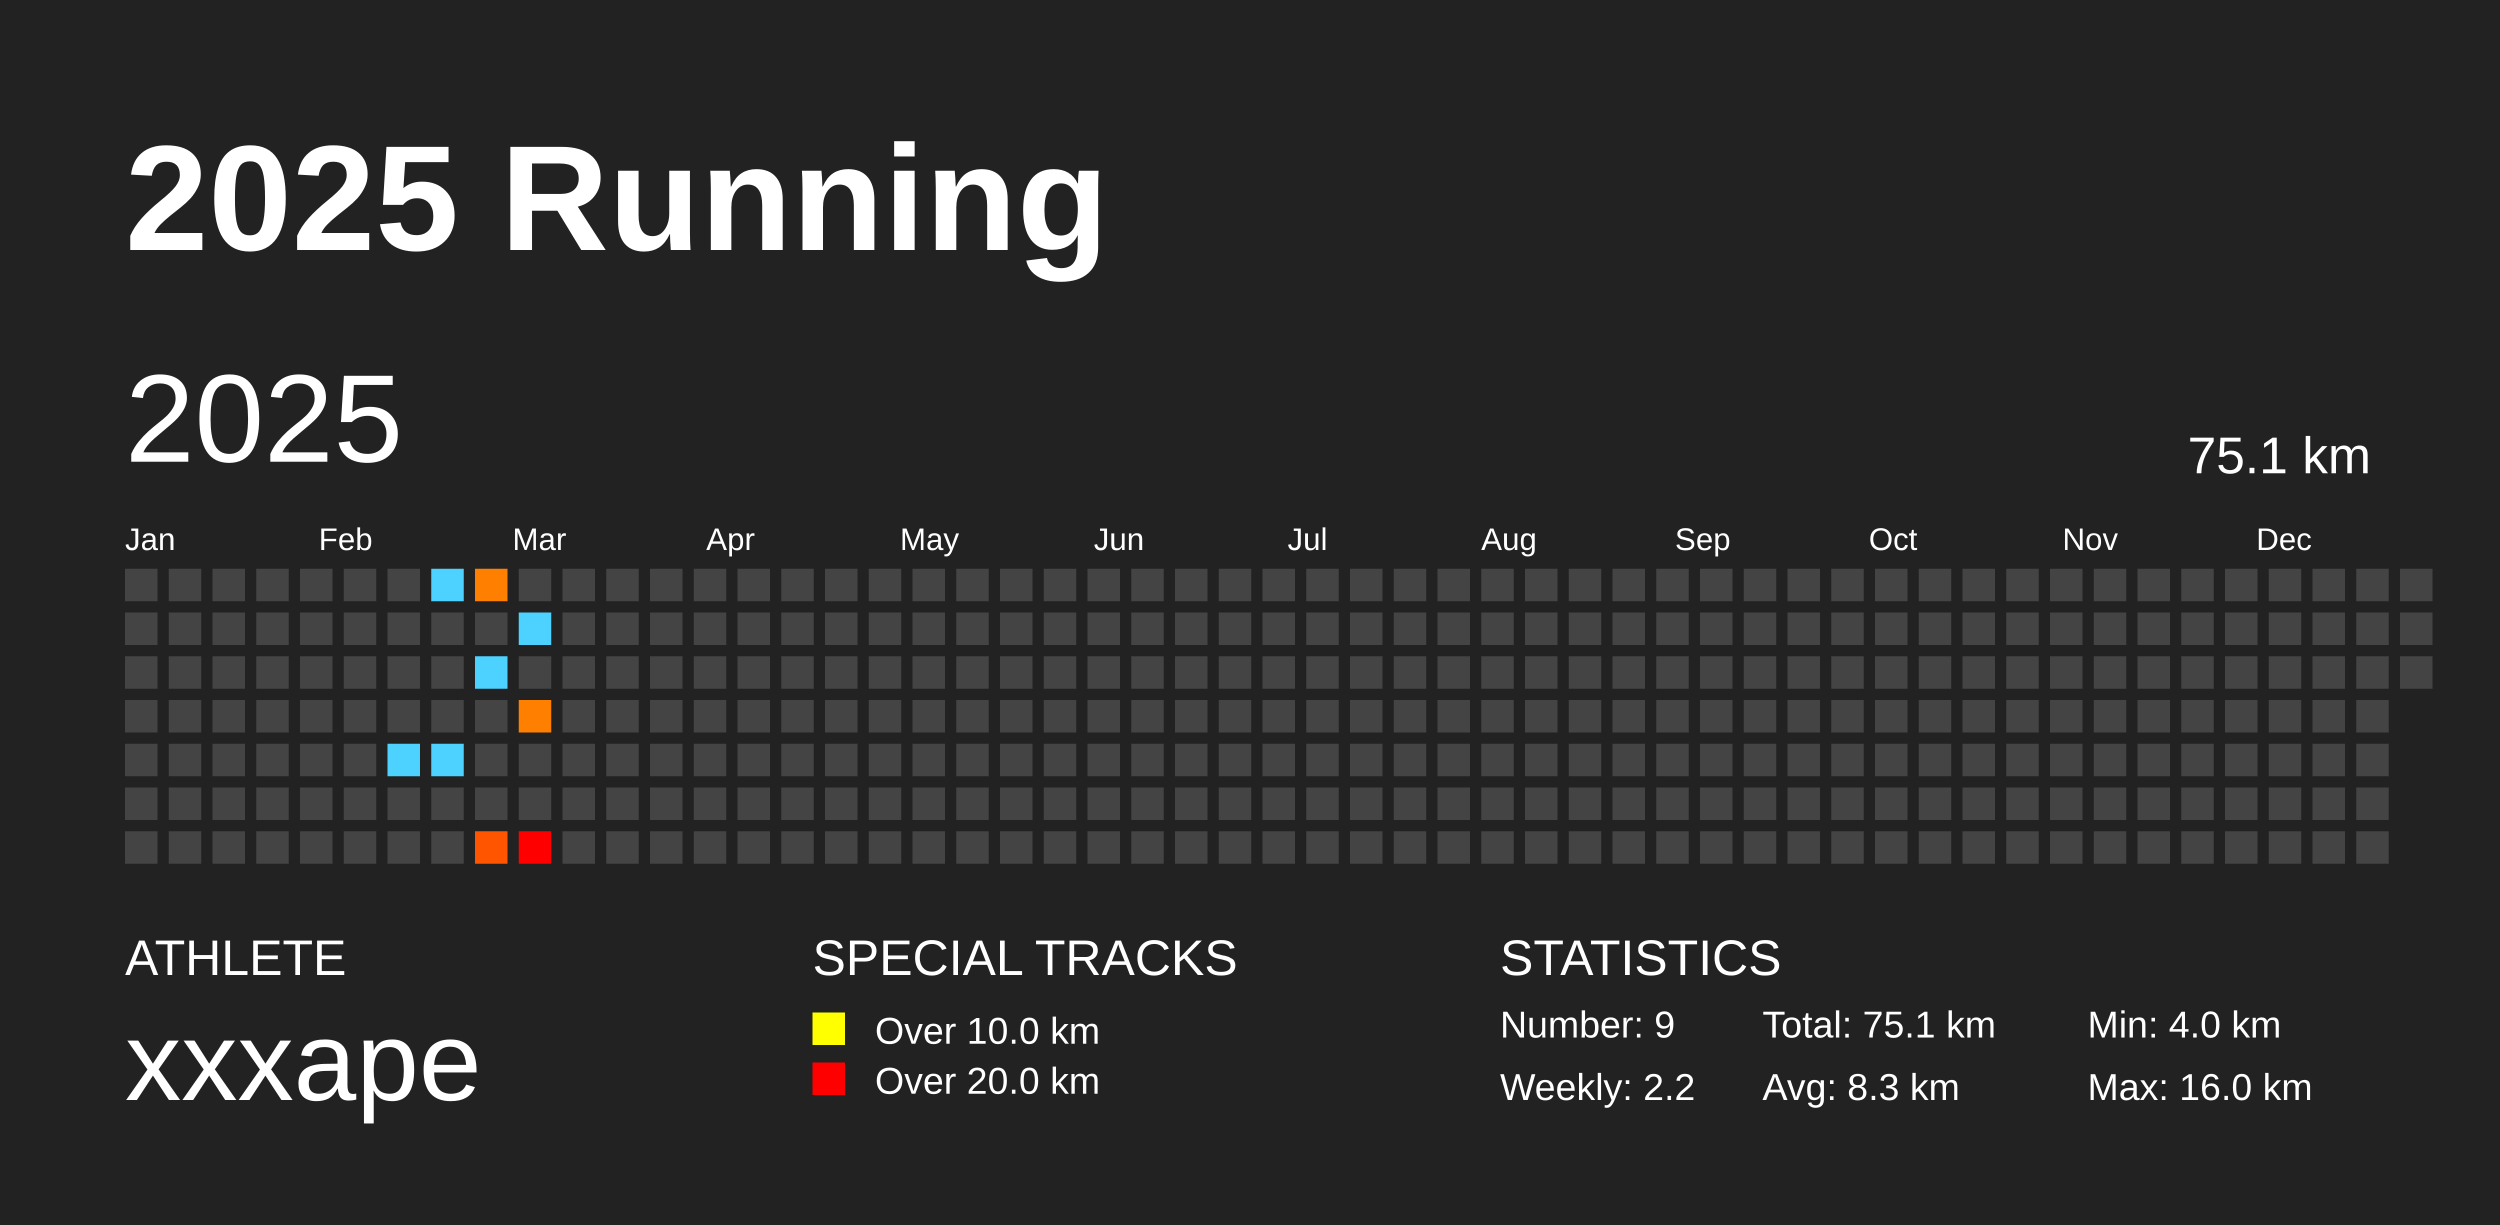
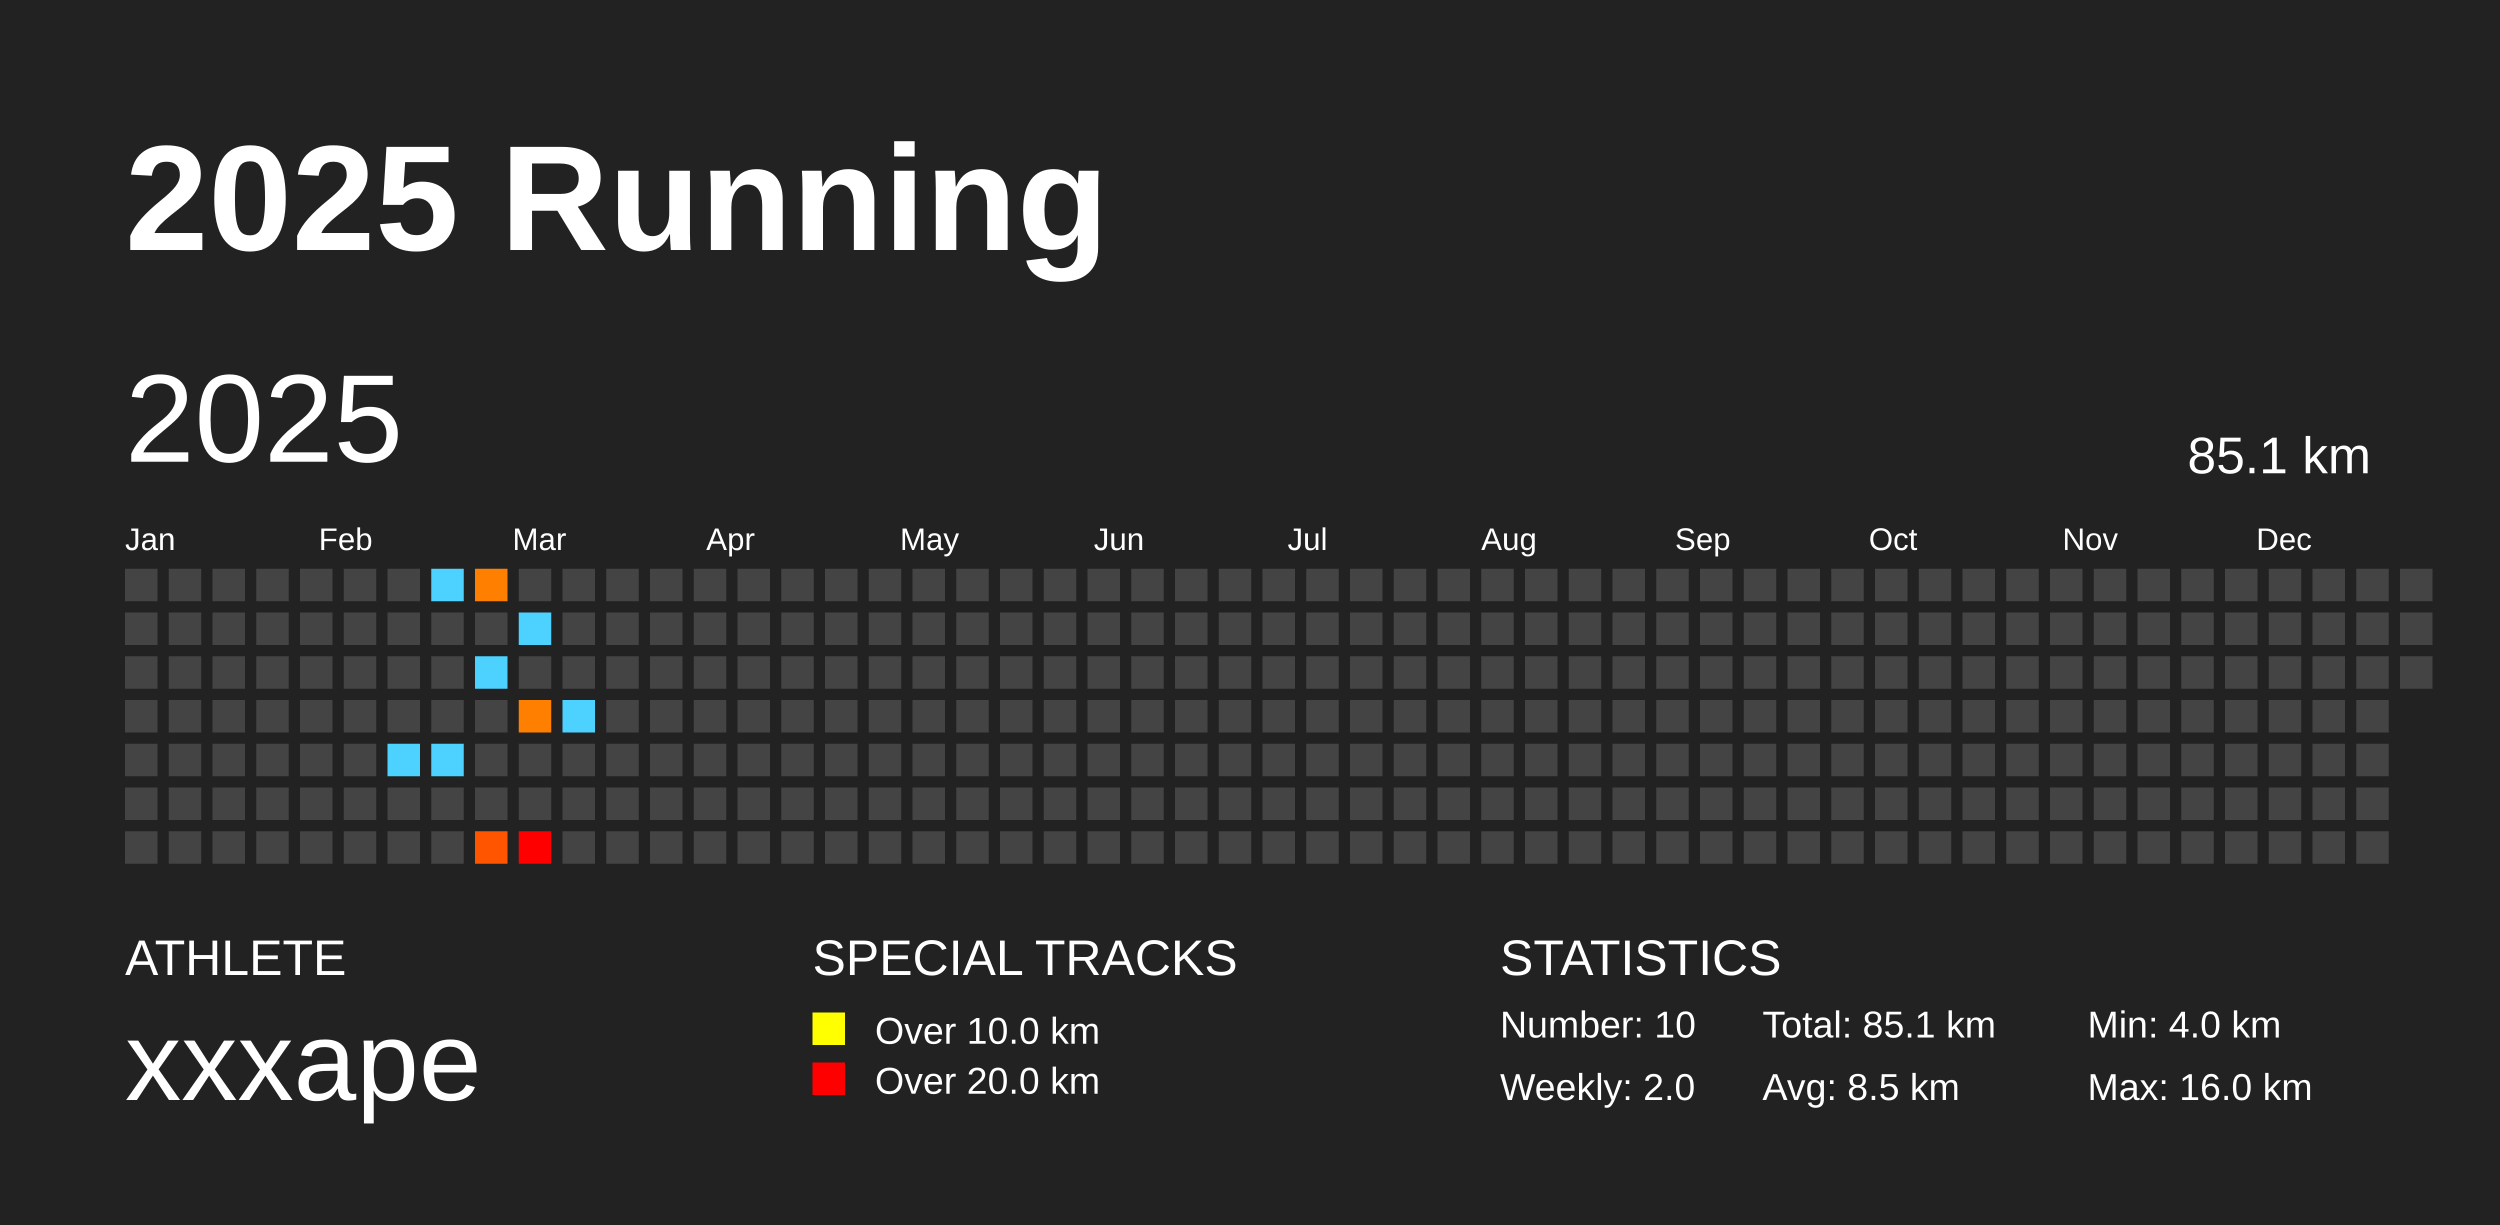
<svg xmlns="http://www.w3.org/2000/svg" baseProfile="full" height="98mm" version="1.1" viewBox="0,0,200,98" width="200mm">
  <defs />
  <rect fill="#222222" height="98" width="200" x="0" y="0" />
  <text fill="#FFFFFF" style="font-size:12px; font-family:Arial; font-weight:bold;" x="10" y="20">2025 Running</text>
  <text fill="#FFFFFF" style="font-size:4px; font-family:Arial" x="10" y="78">ATHLETE</text>
  <text fill="#FFFFFF" style="font-size:9px; font-family:Arial" x="10" y="88">xxxape</text>
  <text fill="#FFFFFF" style="font-size:4px; font-family:Arial" x="65" y="78">SPECIAL TRACKS</text>
  <rect fill="yellow" height="2.6" width="2.6" x="65" y="81" />
  <text fill="#FFFFFF" style="font-size:3px; font-family:Arial" x="70" y="83.5">Over 10.0 km</text>
  <rect fill="red" height="2.6" width="2.6" x="65" y="85" />
  <text fill="#FFFFFF" style="font-size:3px; font-family:Arial" x="70" y="87.5">Over 20.0 km</text>
  <text fill="#FFFFFF" style="font-size:4px; font-family:Arial" x="120" y="78">STATISTICS</text>
-   <text fill="#FFFFFF" style="font-size:3px; font-family:Arial" x="120" y="83">Number: 9</text>
-   <text fill="#FFFFFF" style="font-size:3px; font-family:Arial" x="120" y="88">Weekly: 2.2</text>
-   <text fill="#FFFFFF" style="font-size:3px; font-family:Arial" x="141" y="83">Total: 75.1 km</text>
-   <text fill="#FFFFFF" style="font-size:3px; font-family:Arial" x="141" y="88">Avg: 8.3 km</text>
+   <text fill="#FFFFFF" style="font-size:3px; font-family:Arial" x="120" y="83">Number: 10</text>
+   <text fill="#FFFFFF" style="font-size:3px; font-family:Arial" x="120" y="88">Weekly: 2.0</text>
+   <text fill="#FFFFFF" style="font-size:3px; font-family:Arial" x="141" y="83">Total: 85.1 km</text>
+   <text fill="#FFFFFF" style="font-size:3px; font-family:Arial" x="141" y="88">Avg: 8.5 km</text>
  <text fill="#FFFFFF" style="font-size:3px; font-family:Arial" x="167" y="83">Min: 4.0 km</text>
  <text fill="#FFFFFF" style="font-size:3px; font-family:Arial" x="167" y="88">Max: 16.0 km</text>
  <text dominant-baseline="hanging" fill="#FFFFFF" style="font-size:10.0px; font-family:Arial;" x="10" y="30">2025</text>
-   <text dominant-baseline="hanging" fill="#FFFFFF" style="font-size:4.125px; font-family:Arial;" x="175" y="35">75.1 km</text>
+   <text dominant-baseline="hanging" fill="#FFFFFF" style="font-size:4.125px; font-family:Arial;" x="175" y="35">85.1 km</text>
  <text fill="#FFFFFF" style="font-size:2.5px; font-family:Arial" x="10.0" y="44">Jan</text>
  <text fill="#FFFFFF" style="font-size:2.5px; font-family:Arial" x="25.5" y="44">Feb</text>
  <text fill="#FFFFFF" style="font-size:2.5px; font-family:Arial" x="41.0" y="44">Mar</text>
  <text fill="#FFFFFF" style="font-size:2.5px; font-family:Arial" x="56.5" y="44">Apr</text>
  <text fill="#FFFFFF" style="font-size:2.5px; font-family:Arial" x="72.0" y="44">May</text>
  <text fill="#FFFFFF" style="font-size:2.5px; font-family:Arial" x="87.5" y="44">Jun</text>
  <text fill="#FFFFFF" style="font-size:2.5px; font-family:Arial" x="103.0" y="44">Jul</text>
  <text fill="#FFFFFF" style="font-size:2.5px; font-family:Arial" x="118.5" y="44">Aug</text>
  <text fill="#FFFFFF" style="font-size:2.5px; font-family:Arial" x="134.0" y="44">Sep</text>
  <text fill="#FFFFFF" style="font-size:2.5px; font-family:Arial" x="149.5" y="44">Oct</text>
  <text fill="#FFFFFF" style="font-size:2.5px; font-family:Arial" x="165.0" y="44">Nov</text>
  <text fill="#FFFFFF" style="font-size:2.5px; font-family:Arial" x="180.5" y="44">Dec</text>
  <rect fill="#444444" height="2.6" width="2.6" x="10.0" y="45.5" />
  <rect fill="#444444" height="2.6" width="2.6" x="10.0" y="49.0" />
  <rect fill="#444444" height="2.6" width="2.6" x="10.0" y="52.5" />
  <rect fill="#444444" height="2.6" width="2.6" x="10.0" y="56.0" />
  <rect fill="#444444" height="2.6" width="2.6" x="10.0" y="59.5" />
  <rect fill="#444444" height="2.6" width="2.6" x="10.0" y="63.0" />
  <rect fill="#444444" height="2.6" width="2.6" x="10.0" y="66.5" />
  <rect fill="#444444" height="2.6" width="2.6" x="13.5" y="45.5" />
  <rect fill="#444444" height="2.6" width="2.6" x="13.5" y="49.0" />
  <rect fill="#444444" height="2.6" width="2.6" x="13.5" y="52.5" />
  <rect fill="#444444" height="2.6" width="2.6" x="13.5" y="56.0" />
  <rect fill="#444444" height="2.6" width="2.6" x="13.5" y="59.5" />
  <rect fill="#444444" height="2.6" width="2.6" x="13.5" y="63.0" />
  <rect fill="#444444" height="2.6" width="2.6" x="13.5" y="66.5" />
  <rect fill="#444444" height="2.6" width="2.6" x="17.0" y="45.5" />
  <rect fill="#444444" height="2.6" width="2.6" x="17.0" y="49.0" />
  <rect fill="#444444" height="2.6" width="2.6" x="17.0" y="52.5" />
  <rect fill="#444444" height="2.6" width="2.6" x="17.0" y="56.0" />
  <rect fill="#444444" height="2.6" width="2.6" x="17.0" y="59.5" />
  <rect fill="#444444" height="2.6" width="2.6" x="17.0" y="63.0" />
  <rect fill="#444444" height="2.6" width="2.6" x="17.0" y="66.5" />
  <rect fill="#444444" height="2.6" width="2.6" x="20.5" y="45.5" />
  <rect fill="#444444" height="2.6" width="2.6" x="20.5" y="49.0" />
  <rect fill="#444444" height="2.6" width="2.6" x="20.5" y="52.5" />
  <rect fill="#444444" height="2.6" width="2.6" x="20.5" y="56.0" />
  <rect fill="#444444" height="2.6" width="2.6" x="20.5" y="59.5" />
  <rect fill="#444444" height="2.6" width="2.6" x="20.5" y="63.0" />
  <rect fill="#444444" height="2.6" width="2.6" x="20.5" y="66.5" />
  <rect fill="#444444" height="2.6" width="2.6" x="24.0" y="45.5" />
  <rect fill="#444444" height="2.6" width="2.6" x="24.0" y="49.0" />
  <rect fill="#444444" height="2.6" width="2.6" x="24.0" y="52.5" />
  <rect fill="#444444" height="2.6" width="2.6" x="24.0" y="56.0" />
  <rect fill="#444444" height="2.6" width="2.6" x="24.0" y="59.5" />
  <rect fill="#444444" height="2.6" width="2.6" x="24.0" y="63.0" />
  <rect fill="#444444" height="2.6" width="2.6" x="24.0" y="66.5" />
  <rect fill="#444444" height="2.6" width="2.6" x="27.5" y="45.5" />
  <rect fill="#444444" height="2.6" width="2.6" x="27.5" y="49.0" />
  <rect fill="#444444" height="2.6" width="2.6" x="27.5" y="52.5" />
  <rect fill="#444444" height="2.6" width="2.6" x="27.5" y="56.0" />
  <rect fill="#444444" height="2.6" width="2.6" x="27.5" y="59.5" />
  <rect fill="#444444" height="2.6" width="2.6" x="27.5" y="63.0" />
  <rect fill="#444444" height="2.6" width="2.6" x="27.5" y="66.5" />
  <rect fill="#444444" height="2.6" width="2.6" x="31.0" y="45.5" />
  <rect fill="#444444" height="2.6" width="2.6" x="31.0" y="49.0" />
  <rect fill="#444444" height="2.6" width="2.6" x="31.0" y="52.5" />
  <rect fill="#444444" height="2.6" width="2.6" x="31.0" y="56.0" />
  <rect fill="#4dd2ff" height="2.6" width="2.6" x="31.0" y="59.5" />
  <rect fill="#444444" height="2.6" width="2.6" x="31.0" y="63.0" />
  <rect fill="#444444" height="2.6" width="2.6" x="31.0" y="66.5" />
  <rect fill="#4dd2ff" height="2.6" width="2.6" x="34.5" y="45.5" />
  <rect fill="#444444" height="2.6" width="2.6" x="34.5" y="49.0" />
  <rect fill="#444444" height="2.6" width="2.6" x="34.5" y="52.5" />
  <rect fill="#444444" height="2.6" width="2.6" x="34.5" y="56.0" />
  <rect fill="#4dd2ff" height="2.6" width="2.6" x="34.5" y="59.5" />
  <rect fill="#444444" height="2.6" width="2.6" x="34.5" y="63.0" />
  <rect fill="#444444" height="2.6" width="2.6" x="34.5" y="66.5" />
  <rect fill="#ff8000" height="2.6" width="2.6" x="38.0" y="45.5" />
  <rect fill="#444444" height="2.6" width="2.6" x="38.0" y="49.0" />
  <rect fill="#4dd2ff" height="2.6" width="2.6" x="38.0" y="52.5" />
  <rect fill="#444444" height="2.6" width="2.6" x="38.0" y="56.0" />
  <rect fill="#444444" height="2.6" width="2.6" x="38.0" y="59.5" />
  <rect fill="#444444" height="2.6" width="2.6" x="38.0" y="63.0" />
  <rect fill="#ff5500" height="2.6" width="2.6" x="38.0" y="66.5" />
  <rect fill="#444444" height="2.6" width="2.6" x="41.5" y="45.5" />
  <rect fill="#4dd2ff" height="2.6" width="2.6" x="41.5" y="49.0" />
  <rect fill="#444444" height="2.6" width="2.6" x="41.5" y="52.5" />
  <rect fill="#ff8000" height="2.6" width="2.6" x="41.5" y="56.0" />
  <rect fill="#444444" height="2.6" width="2.6" x="41.5" y="59.5" />
  <rect fill="#444444" height="2.6" width="2.6" x="41.5" y="63.0" />
  <rect fill="#ff0000" height="2.6" width="2.6" x="41.5" y="66.5" />
  <rect fill="#444444" height="2.6" width="2.6" x="45.0" y="45.5" />
  <rect fill="#444444" height="2.6" width="2.6" x="45.0" y="49.0" />
  <rect fill="#444444" height="2.6" width="2.6" x="45.0" y="52.5" />
-   <rect fill="#444444" height="2.6" width="2.6" x="45.0" y="56.0" />
+   <rect fill="#4dd2ff" height="2.6" width="2.6" x="45.0" y="56.0" />
  <rect fill="#444444" height="2.6" width="2.6" x="45.0" y="59.5" />
  <rect fill="#444444" height="2.6" width="2.6" x="45.0" y="63.0" />
  <rect fill="#444444" height="2.6" width="2.6" x="45.0" y="66.5" />
  <rect fill="#444444" height="2.6" width="2.6" x="48.5" y="45.5" />
  <rect fill="#444444" height="2.6" width="2.6" x="48.5" y="49.0" />
  <rect fill="#444444" height="2.6" width="2.6" x="48.5" y="52.5" />
  <rect fill="#444444" height="2.6" width="2.6" x="48.5" y="56.0" />
  <rect fill="#444444" height="2.6" width="2.6" x="48.5" y="59.5" />
  <rect fill="#444444" height="2.6" width="2.6" x="48.5" y="63.0" />
  <rect fill="#444444" height="2.6" width="2.6" x="48.5" y="66.5" />
  <rect fill="#444444" height="2.6" width="2.6" x="52.0" y="45.5" />
  <rect fill="#444444" height="2.6" width="2.6" x="52.0" y="49.0" />
  <rect fill="#444444" height="2.6" width="2.6" x="52.0" y="52.5" />
  <rect fill="#444444" height="2.6" width="2.6" x="52.0" y="56.0" />
  <rect fill="#444444" height="2.6" width="2.6" x="52.0" y="59.5" />
  <rect fill="#444444" height="2.6" width="2.6" x="52.0" y="63.0" />
  <rect fill="#444444" height="2.6" width="2.6" x="52.0" y="66.5" />
  <rect fill="#444444" height="2.6" width="2.6" x="55.5" y="45.5" />
  <rect fill="#444444" height="2.6" width="2.6" x="55.5" y="49.0" />
  <rect fill="#444444" height="2.6" width="2.6" x="55.5" y="52.5" />
  <rect fill="#444444" height="2.6" width="2.6" x="55.5" y="56.0" />
  <rect fill="#444444" height="2.6" width="2.6" x="55.5" y="59.5" />
  <rect fill="#444444" height="2.6" width="2.6" x="55.5" y="63.0" />
  <rect fill="#444444" height="2.6" width="2.6" x="55.5" y="66.5" />
  <rect fill="#444444" height="2.6" width="2.6" x="59.0" y="45.5" />
  <rect fill="#444444" height="2.6" width="2.6" x="59.0" y="49.0" />
  <rect fill="#444444" height="2.6" width="2.6" x="59.0" y="52.5" />
  <rect fill="#444444" height="2.6" width="2.6" x="59.0" y="56.0" />
  <rect fill="#444444" height="2.6" width="2.6" x="59.0" y="59.5" />
  <rect fill="#444444" height="2.6" width="2.6" x="59.0" y="63.0" />
  <rect fill="#444444" height="2.6" width="2.6" x="59.0" y="66.5" />
  <rect fill="#444444" height="2.6" width="2.6" x="62.5" y="45.5" />
  <rect fill="#444444" height="2.6" width="2.6" x="62.5" y="49.0" />
  <rect fill="#444444" height="2.6" width="2.6" x="62.5" y="52.5" />
  <rect fill="#444444" height="2.6" width="2.6" x="62.5" y="56.0" />
  <rect fill="#444444" height="2.6" width="2.6" x="62.5" y="59.5" />
  <rect fill="#444444" height="2.6" width="2.6" x="62.5" y="63.0" />
  <rect fill="#444444" height="2.6" width="2.6" x="62.5" y="66.5" />
  <rect fill="#444444" height="2.6" width="2.6" x="66.0" y="45.5" />
  <rect fill="#444444" height="2.6" width="2.6" x="66.0" y="49.0" />
  <rect fill="#444444" height="2.6" width="2.6" x="66.0" y="52.5" />
  <rect fill="#444444" height="2.6" width="2.6" x="66.0" y="56.0" />
  <rect fill="#444444" height="2.6" width="2.6" x="66.0" y="59.5" />
  <rect fill="#444444" height="2.6" width="2.6" x="66.0" y="63.0" />
  <rect fill="#444444" height="2.6" width="2.6" x="66.0" y="66.5" />
  <rect fill="#444444" height="2.6" width="2.6" x="69.5" y="45.5" />
  <rect fill="#444444" height="2.6" width="2.6" x="69.5" y="49.0" />
  <rect fill="#444444" height="2.6" width="2.6" x="69.5" y="52.5" />
  <rect fill="#444444" height="2.6" width="2.6" x="69.5" y="56.0" />
  <rect fill="#444444" height="2.6" width="2.6" x="69.5" y="59.5" />
  <rect fill="#444444" height="2.6" width="2.6" x="69.5" y="63.0" />
  <rect fill="#444444" height="2.6" width="2.6" x="69.5" y="66.5" />
  <rect fill="#444444" height="2.6" width="2.6" x="73.0" y="45.5" />
  <rect fill="#444444" height="2.6" width="2.6" x="73.0" y="49.0" />
  <rect fill="#444444" height="2.6" width="2.6" x="73.0" y="52.5" />
  <rect fill="#444444" height="2.6" width="2.6" x="73.0" y="56.0" />
  <rect fill="#444444" height="2.6" width="2.6" x="73.0" y="59.5" />
  <rect fill="#444444" height="2.6" width="2.6" x="73.0" y="63.0" />
  <rect fill="#444444" height="2.6" width="2.6" x="73.0" y="66.5" />
  <rect fill="#444444" height="2.6" width="2.6" x="76.5" y="45.5" />
  <rect fill="#444444" height="2.6" width="2.6" x="76.5" y="49.0" />
  <rect fill="#444444" height="2.6" width="2.6" x="76.5" y="52.5" />
  <rect fill="#444444" height="2.6" width="2.6" x="76.5" y="56.0" />
  <rect fill="#444444" height="2.6" width="2.6" x="76.5" y="59.5" />
  <rect fill="#444444" height="2.6" width="2.6" x="76.5" y="63.0" />
  <rect fill="#444444" height="2.6" width="2.6" x="76.5" y="66.5" />
  <rect fill="#444444" height="2.6" width="2.6" x="80.0" y="45.5" />
  <rect fill="#444444" height="2.6" width="2.6" x="80.0" y="49.0" />
  <rect fill="#444444" height="2.6" width="2.6" x="80.0" y="52.5" />
  <rect fill="#444444" height="2.6" width="2.6" x="80.0" y="56.0" />
  <rect fill="#444444" height="2.6" width="2.6" x="80.0" y="59.5" />
  <rect fill="#444444" height="2.6" width="2.6" x="80.0" y="63.0" />
  <rect fill="#444444" height="2.6" width="2.6" x="80.0" y="66.5" />
  <rect fill="#444444" height="2.6" width="2.6" x="83.5" y="45.5" />
  <rect fill="#444444" height="2.6" width="2.6" x="83.5" y="49.0" />
  <rect fill="#444444" height="2.6" width="2.6" x="83.5" y="52.5" />
  <rect fill="#444444" height="2.6" width="2.6" x="83.5" y="56.0" />
  <rect fill="#444444" height="2.6" width="2.6" x="83.5" y="59.5" />
  <rect fill="#444444" height="2.6" width="2.6" x="83.5" y="63.0" />
  <rect fill="#444444" height="2.6" width="2.6" x="83.5" y="66.5" />
  <rect fill="#444444" height="2.6" width="2.6" x="87.0" y="45.5" />
  <rect fill="#444444" height="2.6" width="2.6" x="87.0" y="49.0" />
  <rect fill="#444444" height="2.6" width="2.6" x="87.0" y="52.5" />
  <rect fill="#444444" height="2.6" width="2.6" x="87.0" y="56.0" />
  <rect fill="#444444" height="2.6" width="2.6" x="87.0" y="59.5" />
  <rect fill="#444444" height="2.6" width="2.6" x="87.0" y="63.0" />
  <rect fill="#444444" height="2.6" width="2.6" x="87.0" y="66.5" />
  <rect fill="#444444" height="2.6" width="2.6" x="90.5" y="45.5" />
  <rect fill="#444444" height="2.6" width="2.6" x="90.5" y="49.0" />
  <rect fill="#444444" height="2.6" width="2.6" x="90.5" y="52.5" />
  <rect fill="#444444" height="2.6" width="2.6" x="90.5" y="56.0" />
  <rect fill="#444444" height="2.6" width="2.6" x="90.5" y="59.5" />
  <rect fill="#444444" height="2.6" width="2.6" x="90.5" y="63.0" />
  <rect fill="#444444" height="2.6" width="2.6" x="90.5" y="66.5" />
  <rect fill="#444444" height="2.6" width="2.6" x="94.0" y="45.5" />
  <rect fill="#444444" height="2.6" width="2.6" x="94.0" y="49.0" />
  <rect fill="#444444" height="2.6" width="2.6" x="94.0" y="52.5" />
  <rect fill="#444444" height="2.6" width="2.6" x="94.0" y="56.0" />
  <rect fill="#444444" height="2.6" width="2.6" x="94.0" y="59.5" />
  <rect fill="#444444" height="2.6" width="2.6" x="94.0" y="63.0" />
  <rect fill="#444444" height="2.6" width="2.6" x="94.0" y="66.5" />
  <rect fill="#444444" height="2.6" width="2.6" x="97.5" y="45.5" />
  <rect fill="#444444" height="2.6" width="2.6" x="97.5" y="49.0" />
  <rect fill="#444444" height="2.6" width="2.6" x="97.5" y="52.5" />
  <rect fill="#444444" height="2.6" width="2.6" x="97.5" y="56.0" />
  <rect fill="#444444" height="2.6" width="2.6" x="97.5" y="59.5" />
  <rect fill="#444444" height="2.6" width="2.6" x="97.5" y="63.0" />
  <rect fill="#444444" height="2.6" width="2.6" x="97.5" y="66.5" />
  <rect fill="#444444" height="2.6" width="2.6" x="101.0" y="45.5" />
  <rect fill="#444444" height="2.6" width="2.6" x="101.0" y="49.0" />
  <rect fill="#444444" height="2.6" width="2.6" x="101.0" y="52.5" />
  <rect fill="#444444" height="2.6" width="2.6" x="101.0" y="56.0" />
  <rect fill="#444444" height="2.6" width="2.6" x="101.0" y="59.5" />
  <rect fill="#444444" height="2.6" width="2.6" x="101.0" y="63.0" />
  <rect fill="#444444" height="2.6" width="2.6" x="101.0" y="66.5" />
  <rect fill="#444444" height="2.6" width="2.6" x="104.5" y="45.5" />
  <rect fill="#444444" height="2.6" width="2.6" x="104.5" y="49.0" />
  <rect fill="#444444" height="2.6" width="2.6" x="104.5" y="52.5" />
  <rect fill="#444444" height="2.6" width="2.6" x="104.5" y="56.0" />
  <rect fill="#444444" height="2.6" width="2.6" x="104.5" y="59.5" />
  <rect fill="#444444" height="2.6" width="2.6" x="104.5" y="63.0" />
  <rect fill="#444444" height="2.6" width="2.6" x="104.5" y="66.5" />
  <rect fill="#444444" height="2.6" width="2.6" x="108.0" y="45.5" />
  <rect fill="#444444" height="2.6" width="2.6" x="108.0" y="49.0" />
  <rect fill="#444444" height="2.6" width="2.6" x="108.0" y="52.5" />
  <rect fill="#444444" height="2.6" width="2.6" x="108.0" y="56.0" />
  <rect fill="#444444" height="2.6" width="2.6" x="108.0" y="59.5" />
  <rect fill="#444444" height="2.6" width="2.6" x="108.0" y="63.0" />
  <rect fill="#444444" height="2.6" width="2.6" x="108.0" y="66.5" />
  <rect fill="#444444" height="2.6" width="2.6" x="111.5" y="45.5" />
  <rect fill="#444444" height="2.6" width="2.6" x="111.5" y="49.0" />
  <rect fill="#444444" height="2.6" width="2.6" x="111.5" y="52.5" />
  <rect fill="#444444" height="2.6" width="2.6" x="111.5" y="56.0" />
  <rect fill="#444444" height="2.6" width="2.6" x="111.5" y="59.5" />
  <rect fill="#444444" height="2.6" width="2.6" x="111.5" y="63.0" />
  <rect fill="#444444" height="2.6" width="2.6" x="111.5" y="66.5" />
  <rect fill="#444444" height="2.6" width="2.6" x="115.0" y="45.5" />
  <rect fill="#444444" height="2.6" width="2.6" x="115.0" y="49.0" />
  <rect fill="#444444" height="2.6" width="2.6" x="115.0" y="52.5" />
  <rect fill="#444444" height="2.6" width="2.6" x="115.0" y="56.0" />
  <rect fill="#444444" height="2.6" width="2.6" x="115.0" y="59.5" />
  <rect fill="#444444" height="2.6" width="2.6" x="115.0" y="63.0" />
  <rect fill="#444444" height="2.6" width="2.6" x="115.0" y="66.5" />
  <rect fill="#444444" height="2.6" width="2.6" x="118.5" y="45.5" />
  <rect fill="#444444" height="2.6" width="2.6" x="118.5" y="49.0" />
  <rect fill="#444444" height="2.6" width="2.6" x="118.5" y="52.5" />
  <rect fill="#444444" height="2.6" width="2.6" x="118.5" y="56.0" />
  <rect fill="#444444" height="2.6" width="2.6" x="118.5" y="59.5" />
  <rect fill="#444444" height="2.6" width="2.6" x="118.5" y="63.0" />
  <rect fill="#444444" height="2.6" width="2.6" x="118.5" y="66.5" />
  <rect fill="#444444" height="2.6" width="2.6" x="122.0" y="45.5" />
  <rect fill="#444444" height="2.6" width="2.6" x="122.0" y="49.0" />
  <rect fill="#444444" height="2.6" width="2.6" x="122.0" y="52.5" />
  <rect fill="#444444" height="2.6" width="2.6" x="122.0" y="56.0" />
  <rect fill="#444444" height="2.6" width="2.6" x="122.0" y="59.5" />
  <rect fill="#444444" height="2.6" width="2.6" x="122.0" y="63.0" />
  <rect fill="#444444" height="2.6" width="2.6" x="122.0" y="66.5" />
  <rect fill="#444444" height="2.6" width="2.6" x="125.5" y="45.5" />
  <rect fill="#444444" height="2.6" width="2.6" x="125.5" y="49.0" />
  <rect fill="#444444" height="2.6" width="2.6" x="125.5" y="52.5" />
  <rect fill="#444444" height="2.6" width="2.6" x="125.5" y="56.0" />
  <rect fill="#444444" height="2.6" width="2.6" x="125.5" y="59.5" />
  <rect fill="#444444" height="2.6" width="2.6" x="125.5" y="63.0" />
  <rect fill="#444444" height="2.6" width="2.6" x="125.5" y="66.5" />
  <rect fill="#444444" height="2.6" width="2.6" x="129.0" y="45.5" />
  <rect fill="#444444" height="2.6" width="2.6" x="129.0" y="49.0" />
  <rect fill="#444444" height="2.6" width="2.6" x="129.0" y="52.5" />
  <rect fill="#444444" height="2.6" width="2.6" x="129.0" y="56.0" />
  <rect fill="#444444" height="2.6" width="2.6" x="129.0" y="59.5" />
  <rect fill="#444444" height="2.6" width="2.6" x="129.0" y="63.0" />
  <rect fill="#444444" height="2.6" width="2.6" x="129.0" y="66.5" />
  <rect fill="#444444" height="2.6" width="2.6" x="132.5" y="45.5" />
  <rect fill="#444444" height="2.6" width="2.6" x="132.5" y="49.0" />
  <rect fill="#444444" height="2.6" width="2.6" x="132.5" y="52.5" />
  <rect fill="#444444" height="2.6" width="2.6" x="132.5" y="56.0" />
  <rect fill="#444444" height="2.6" width="2.6" x="132.5" y="59.5" />
  <rect fill="#444444" height="2.6" width="2.6" x="132.5" y="63.0" />
  <rect fill="#444444" height="2.6" width="2.6" x="132.5" y="66.5" />
  <rect fill="#444444" height="2.6" width="2.6" x="136.0" y="45.5" />
  <rect fill="#444444" height="2.6" width="2.6" x="136.0" y="49.0" />
  <rect fill="#444444" height="2.6" width="2.6" x="136.0" y="52.5" />
  <rect fill="#444444" height="2.6" width="2.6" x="136.0" y="56.0" />
  <rect fill="#444444" height="2.6" width="2.6" x="136.0" y="59.5" />
  <rect fill="#444444" height="2.6" width="2.6" x="136.0" y="63.0" />
  <rect fill="#444444" height="2.6" width="2.6" x="136.0" y="66.5" />
  <rect fill="#444444" height="2.6" width="2.6" x="139.5" y="45.5" />
  <rect fill="#444444" height="2.6" width="2.6" x="139.5" y="49.0" />
  <rect fill="#444444" height="2.6" width="2.6" x="139.5" y="52.5" />
  <rect fill="#444444" height="2.6" width="2.6" x="139.5" y="56.0" />
  <rect fill="#444444" height="2.6" width="2.6" x="139.5" y="59.5" />
  <rect fill="#444444" height="2.6" width="2.6" x="139.5" y="63.0" />
  <rect fill="#444444" height="2.6" width="2.6" x="139.5" y="66.5" />
  <rect fill="#444444" height="2.6" width="2.6" x="143.0" y="45.5" />
  <rect fill="#444444" height="2.6" width="2.6" x="143.0" y="49.0" />
  <rect fill="#444444" height="2.6" width="2.6" x="143.0" y="52.5" />
  <rect fill="#444444" height="2.6" width="2.6" x="143.0" y="56.0" />
  <rect fill="#444444" height="2.6" width="2.6" x="143.0" y="59.5" />
  <rect fill="#444444" height="2.6" width="2.6" x="143.0" y="63.0" />
  <rect fill="#444444" height="2.6" width="2.6" x="143.0" y="66.5" />
  <rect fill="#444444" height="2.6" width="2.6" x="146.5" y="45.5" />
  <rect fill="#444444" height="2.6" width="2.6" x="146.5" y="49.0" />
  <rect fill="#444444" height="2.6" width="2.6" x="146.5" y="52.5" />
  <rect fill="#444444" height="2.6" width="2.6" x="146.5" y="56.0" />
  <rect fill="#444444" height="2.6" width="2.6" x="146.5" y="59.5" />
  <rect fill="#444444" height="2.6" width="2.6" x="146.5" y="63.0" />
  <rect fill="#444444" height="2.6" width="2.6" x="146.5" y="66.5" />
  <rect fill="#444444" height="2.6" width="2.6" x="150.0" y="45.5" />
  <rect fill="#444444" height="2.6" width="2.6" x="150.0" y="49.0" />
  <rect fill="#444444" height="2.6" width="2.6" x="150.0" y="52.5" />
  <rect fill="#444444" height="2.6" width="2.6" x="150.0" y="56.0" />
  <rect fill="#444444" height="2.6" width="2.6" x="150.0" y="59.5" />
  <rect fill="#444444" height="2.6" width="2.6" x="150.0" y="63.0" />
  <rect fill="#444444" height="2.6" width="2.6" x="150.0" y="66.5" />
  <rect fill="#444444" height="2.6" width="2.6" x="153.5" y="45.5" />
  <rect fill="#444444" height="2.6" width="2.6" x="153.5" y="49.0" />
  <rect fill="#444444" height="2.6" width="2.6" x="153.5" y="52.5" />
  <rect fill="#444444" height="2.6" width="2.6" x="153.5" y="56.0" />
  <rect fill="#444444" height="2.6" width="2.6" x="153.5" y="59.5" />
  <rect fill="#444444" height="2.6" width="2.6" x="153.5" y="63.0" />
  <rect fill="#444444" height="2.6" width="2.6" x="153.5" y="66.5" />
  <rect fill="#444444" height="2.6" width="2.6" x="157.0" y="45.5" />
  <rect fill="#444444" height="2.6" width="2.6" x="157.0" y="49.0" />
  <rect fill="#444444" height="2.6" width="2.6" x="157.0" y="52.5" />
  <rect fill="#444444" height="2.6" width="2.6" x="157.0" y="56.0" />
  <rect fill="#444444" height="2.6" width="2.6" x="157.0" y="59.5" />
  <rect fill="#444444" height="2.6" width="2.6" x="157.0" y="63.0" />
  <rect fill="#444444" height="2.6" width="2.6" x="157.0" y="66.5" />
  <rect fill="#444444" height="2.6" width="2.6" x="160.5" y="45.5" />
  <rect fill="#444444" height="2.6" width="2.6" x="160.5" y="49.0" />
  <rect fill="#444444" height="2.6" width="2.6" x="160.5" y="52.5" />
  <rect fill="#444444" height="2.6" width="2.6" x="160.5" y="56.0" />
  <rect fill="#444444" height="2.6" width="2.6" x="160.5" y="59.5" />
  <rect fill="#444444" height="2.6" width="2.6" x="160.5" y="63.0" />
  <rect fill="#444444" height="2.6" width="2.6" x="160.5" y="66.5" />
  <rect fill="#444444" height="2.6" width="2.6" x="164.0" y="45.5" />
  <rect fill="#444444" height="2.6" width="2.6" x="164.0" y="49.0" />
  <rect fill="#444444" height="2.6" width="2.6" x="164.0" y="52.5" />
  <rect fill="#444444" height="2.6" width="2.6" x="164.0" y="56.0" />
  <rect fill="#444444" height="2.6" width="2.6" x="164.0" y="59.5" />
  <rect fill="#444444" height="2.6" width="2.6" x="164.0" y="63.0" />
  <rect fill="#444444" height="2.6" width="2.6" x="164.0" y="66.5" />
  <rect fill="#444444" height="2.6" width="2.6" x="167.5" y="45.5" />
  <rect fill="#444444" height="2.6" width="2.6" x="167.5" y="49.0" />
  <rect fill="#444444" height="2.6" width="2.6" x="167.5" y="52.5" />
  <rect fill="#444444" height="2.6" width="2.6" x="167.5" y="56.0" />
  <rect fill="#444444" height="2.6" width="2.6" x="167.5" y="59.5" />
  <rect fill="#444444" height="2.6" width="2.6" x="167.5" y="63.0" />
  <rect fill="#444444" height="2.6" width="2.6" x="167.5" y="66.5" />
  <rect fill="#444444" height="2.6" width="2.6" x="171.0" y="45.5" />
  <rect fill="#444444" height="2.6" width="2.6" x="171.0" y="49.0" />
  <rect fill="#444444" height="2.6" width="2.6" x="171.0" y="52.5" />
  <rect fill="#444444" height="2.6" width="2.6" x="171.0" y="56.0" />
  <rect fill="#444444" height="2.6" width="2.6" x="171.0" y="59.5" />
  <rect fill="#444444" height="2.6" width="2.6" x="171.0" y="63.0" />
  <rect fill="#444444" height="2.6" width="2.6" x="171.0" y="66.5" />
  <rect fill="#444444" height="2.6" width="2.6" x="174.5" y="45.5" />
  <rect fill="#444444" height="2.6" width="2.6" x="174.5" y="49.0" />
  <rect fill="#444444" height="2.6" width="2.6" x="174.5" y="52.5" />
  <rect fill="#444444" height="2.6" width="2.6" x="174.5" y="56.0" />
  <rect fill="#444444" height="2.6" width="2.6" x="174.5" y="59.5" />
  <rect fill="#444444" height="2.6" width="2.6" x="174.5" y="63.0" />
  <rect fill="#444444" height="2.6" width="2.6" x="174.5" y="66.5" />
  <rect fill="#444444" height="2.6" width="2.6" x="178.0" y="45.5" />
  <rect fill="#444444" height="2.6" width="2.6" x="178.0" y="49.0" />
  <rect fill="#444444" height="2.6" width="2.6" x="178.0" y="52.5" />
  <rect fill="#444444" height="2.6" width="2.6" x="178.0" y="56.0" />
  <rect fill="#444444" height="2.6" width="2.6" x="178.0" y="59.5" />
  <rect fill="#444444" height="2.6" width="2.6" x="178.0" y="63.0" />
  <rect fill="#444444" height="2.6" width="2.6" x="178.0" y="66.5" />
  <rect fill="#444444" height="2.6" width="2.6" x="181.5" y="45.5" />
  <rect fill="#444444" height="2.6" width="2.6" x="181.5" y="49.0" />
  <rect fill="#444444" height="2.6" width="2.6" x="181.5" y="52.5" />
  <rect fill="#444444" height="2.6" width="2.6" x="181.5" y="56.0" />
  <rect fill="#444444" height="2.6" width="2.6" x="181.5" y="59.5" />
  <rect fill="#444444" height="2.6" width="2.6" x="181.5" y="63.0" />
  <rect fill="#444444" height="2.6" width="2.6" x="181.5" y="66.5" />
  <rect fill="#444444" height="2.6" width="2.6" x="185.0" y="45.5" />
  <rect fill="#444444" height="2.6" width="2.6" x="185.0" y="49.0" />
  <rect fill="#444444" height="2.6" width="2.6" x="185.0" y="52.5" />
  <rect fill="#444444" height="2.6" width="2.6" x="185.0" y="56.0" />
  <rect fill="#444444" height="2.6" width="2.6" x="185.0" y="59.5" />
  <rect fill="#444444" height="2.6" width="2.6" x="185.0" y="63.0" />
  <rect fill="#444444" height="2.6" width="2.6" x="185.0" y="66.5" />
  <rect fill="#444444" height="2.6" width="2.6" x="188.5" y="45.5" />
  <rect fill="#444444" height="2.6" width="2.6" x="188.5" y="49.0" />
  <rect fill="#444444" height="2.6" width="2.6" x="188.5" y="52.5" />
  <rect fill="#444444" height="2.6" width="2.6" x="188.5" y="56.0" />
  <rect fill="#444444" height="2.6" width="2.6" x="188.5" y="59.5" />
  <rect fill="#444444" height="2.6" width="2.6" x="188.5" y="63.0" />
  <rect fill="#444444" height="2.6" width="2.6" x="188.5" y="66.5" />
  <rect fill="#444444" height="2.6" width="2.6" x="192.0" y="45.5" />
  <rect fill="#444444" height="2.6" width="2.6" x="192.0" y="49.0" />
  <rect fill="#444444" height="2.6" width="2.6" x="192.0" y="52.5" />
</svg>
